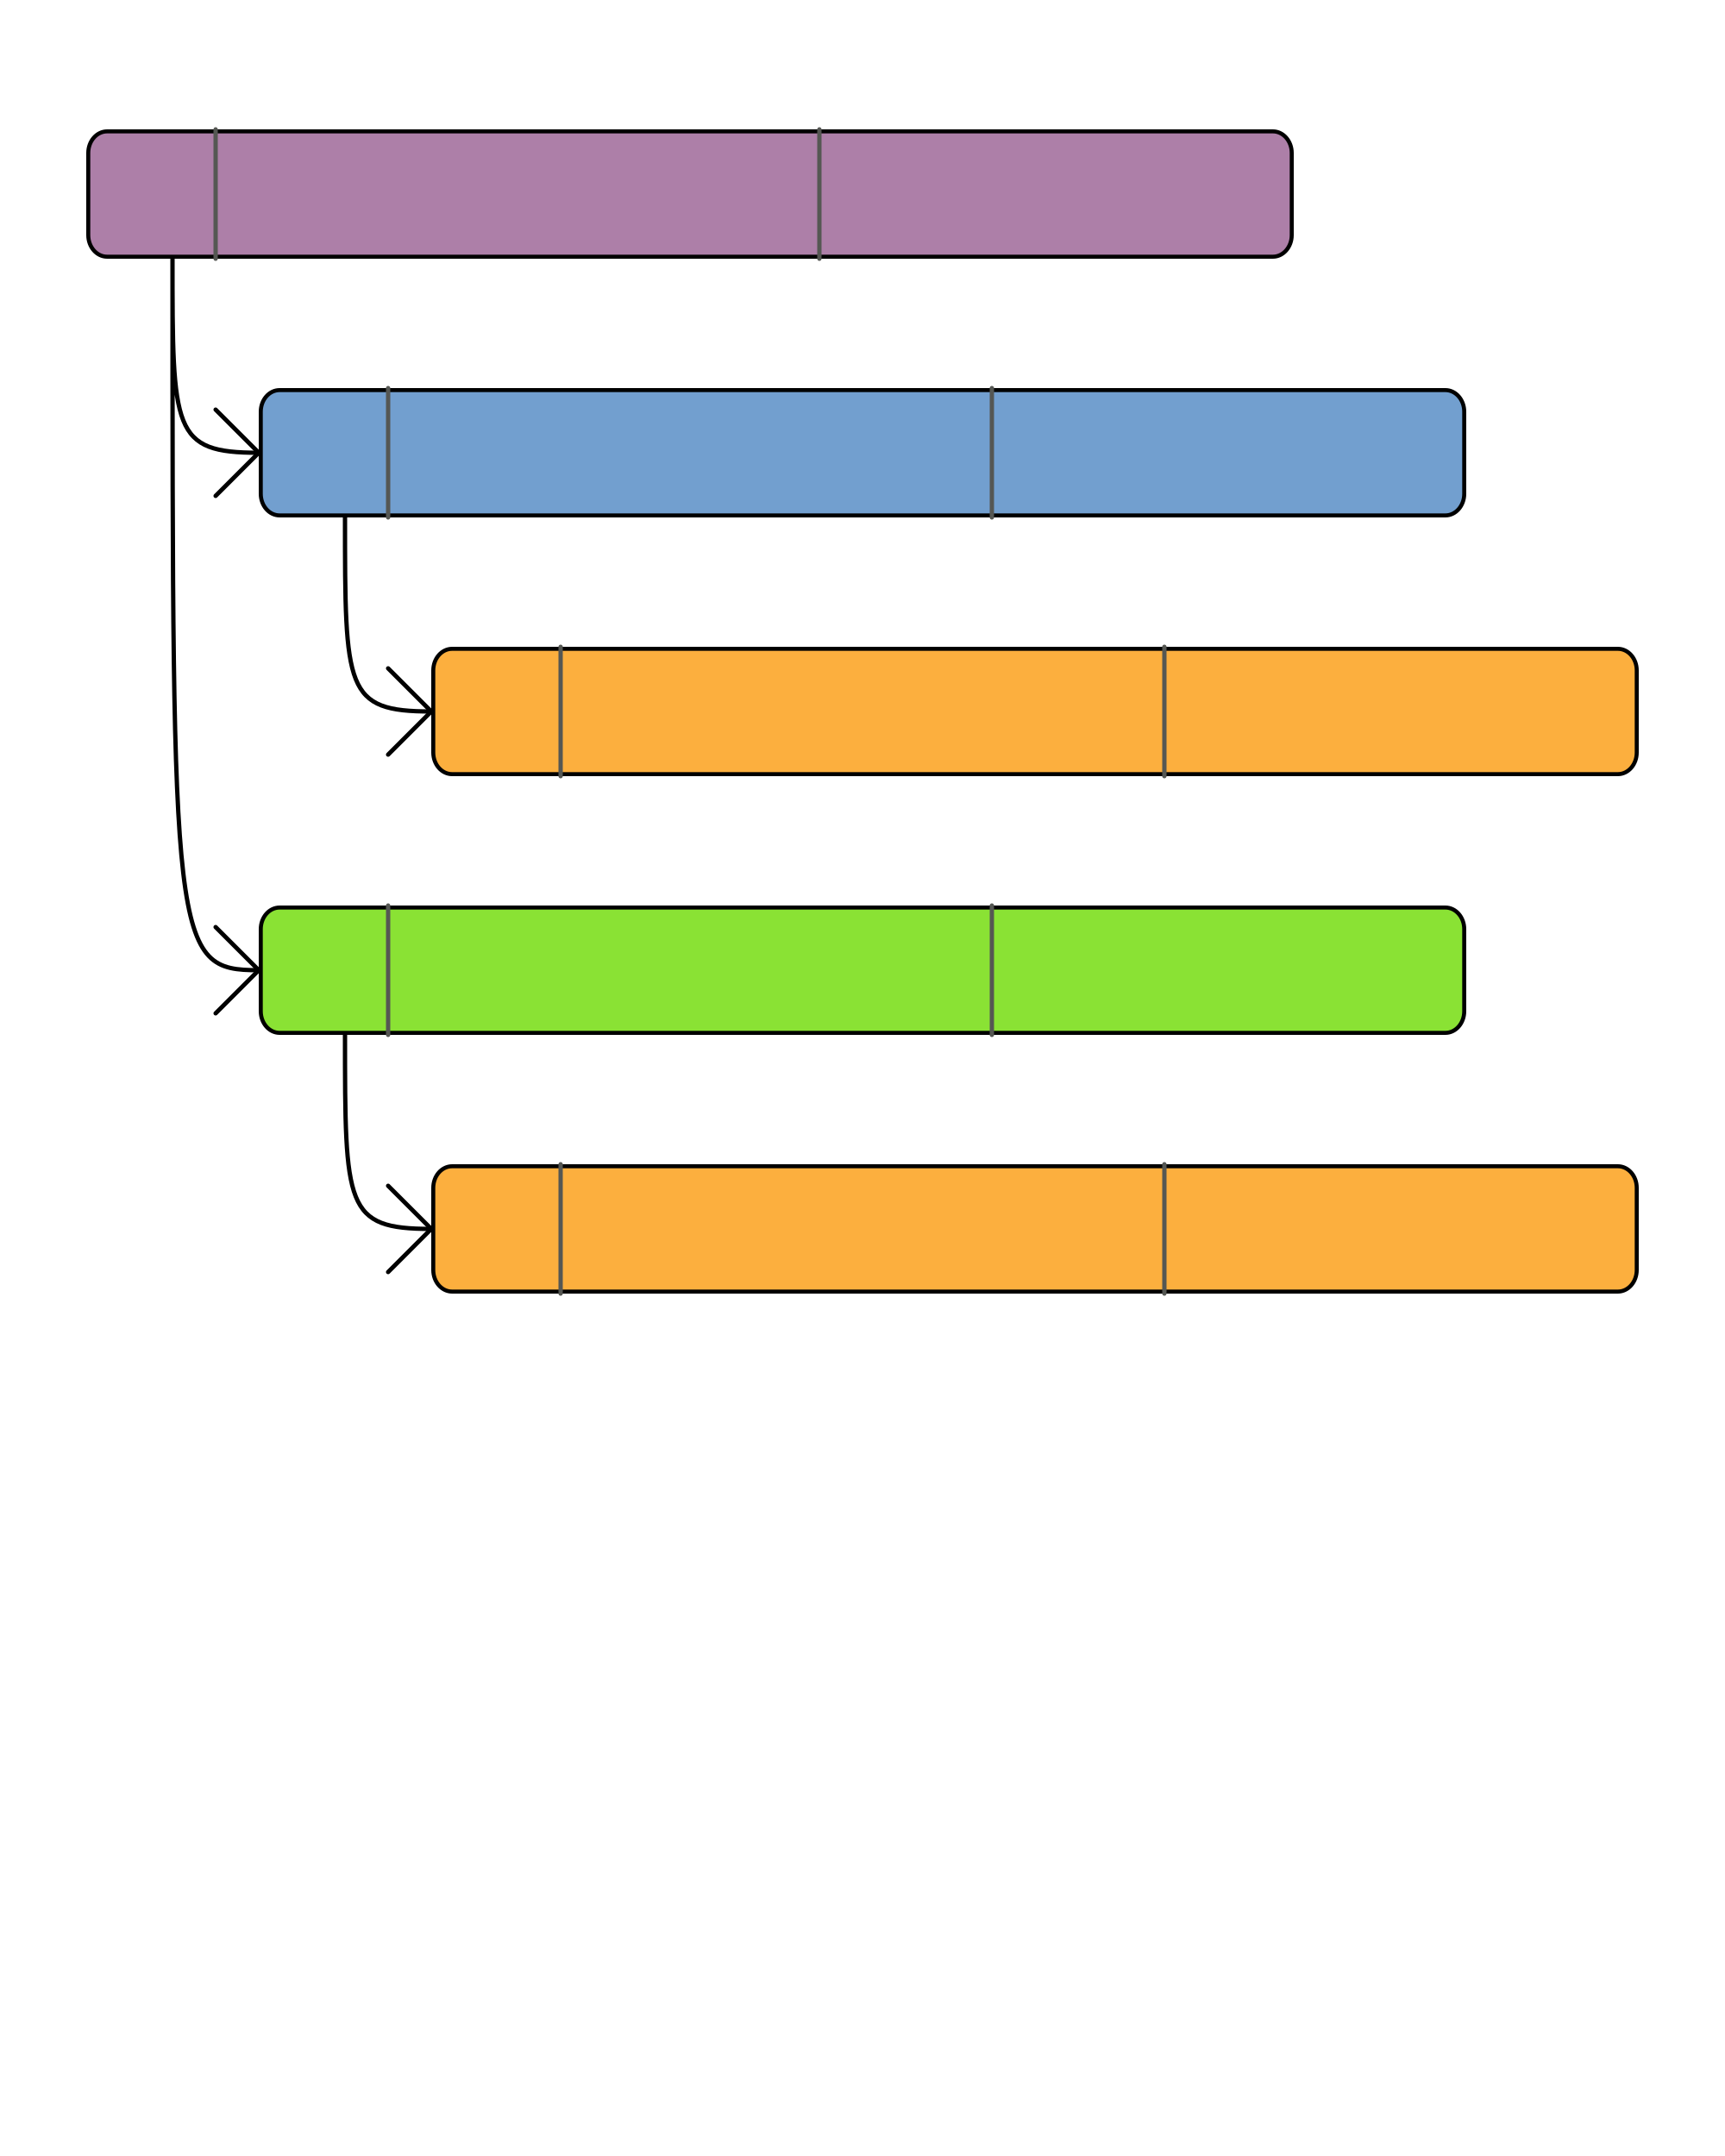
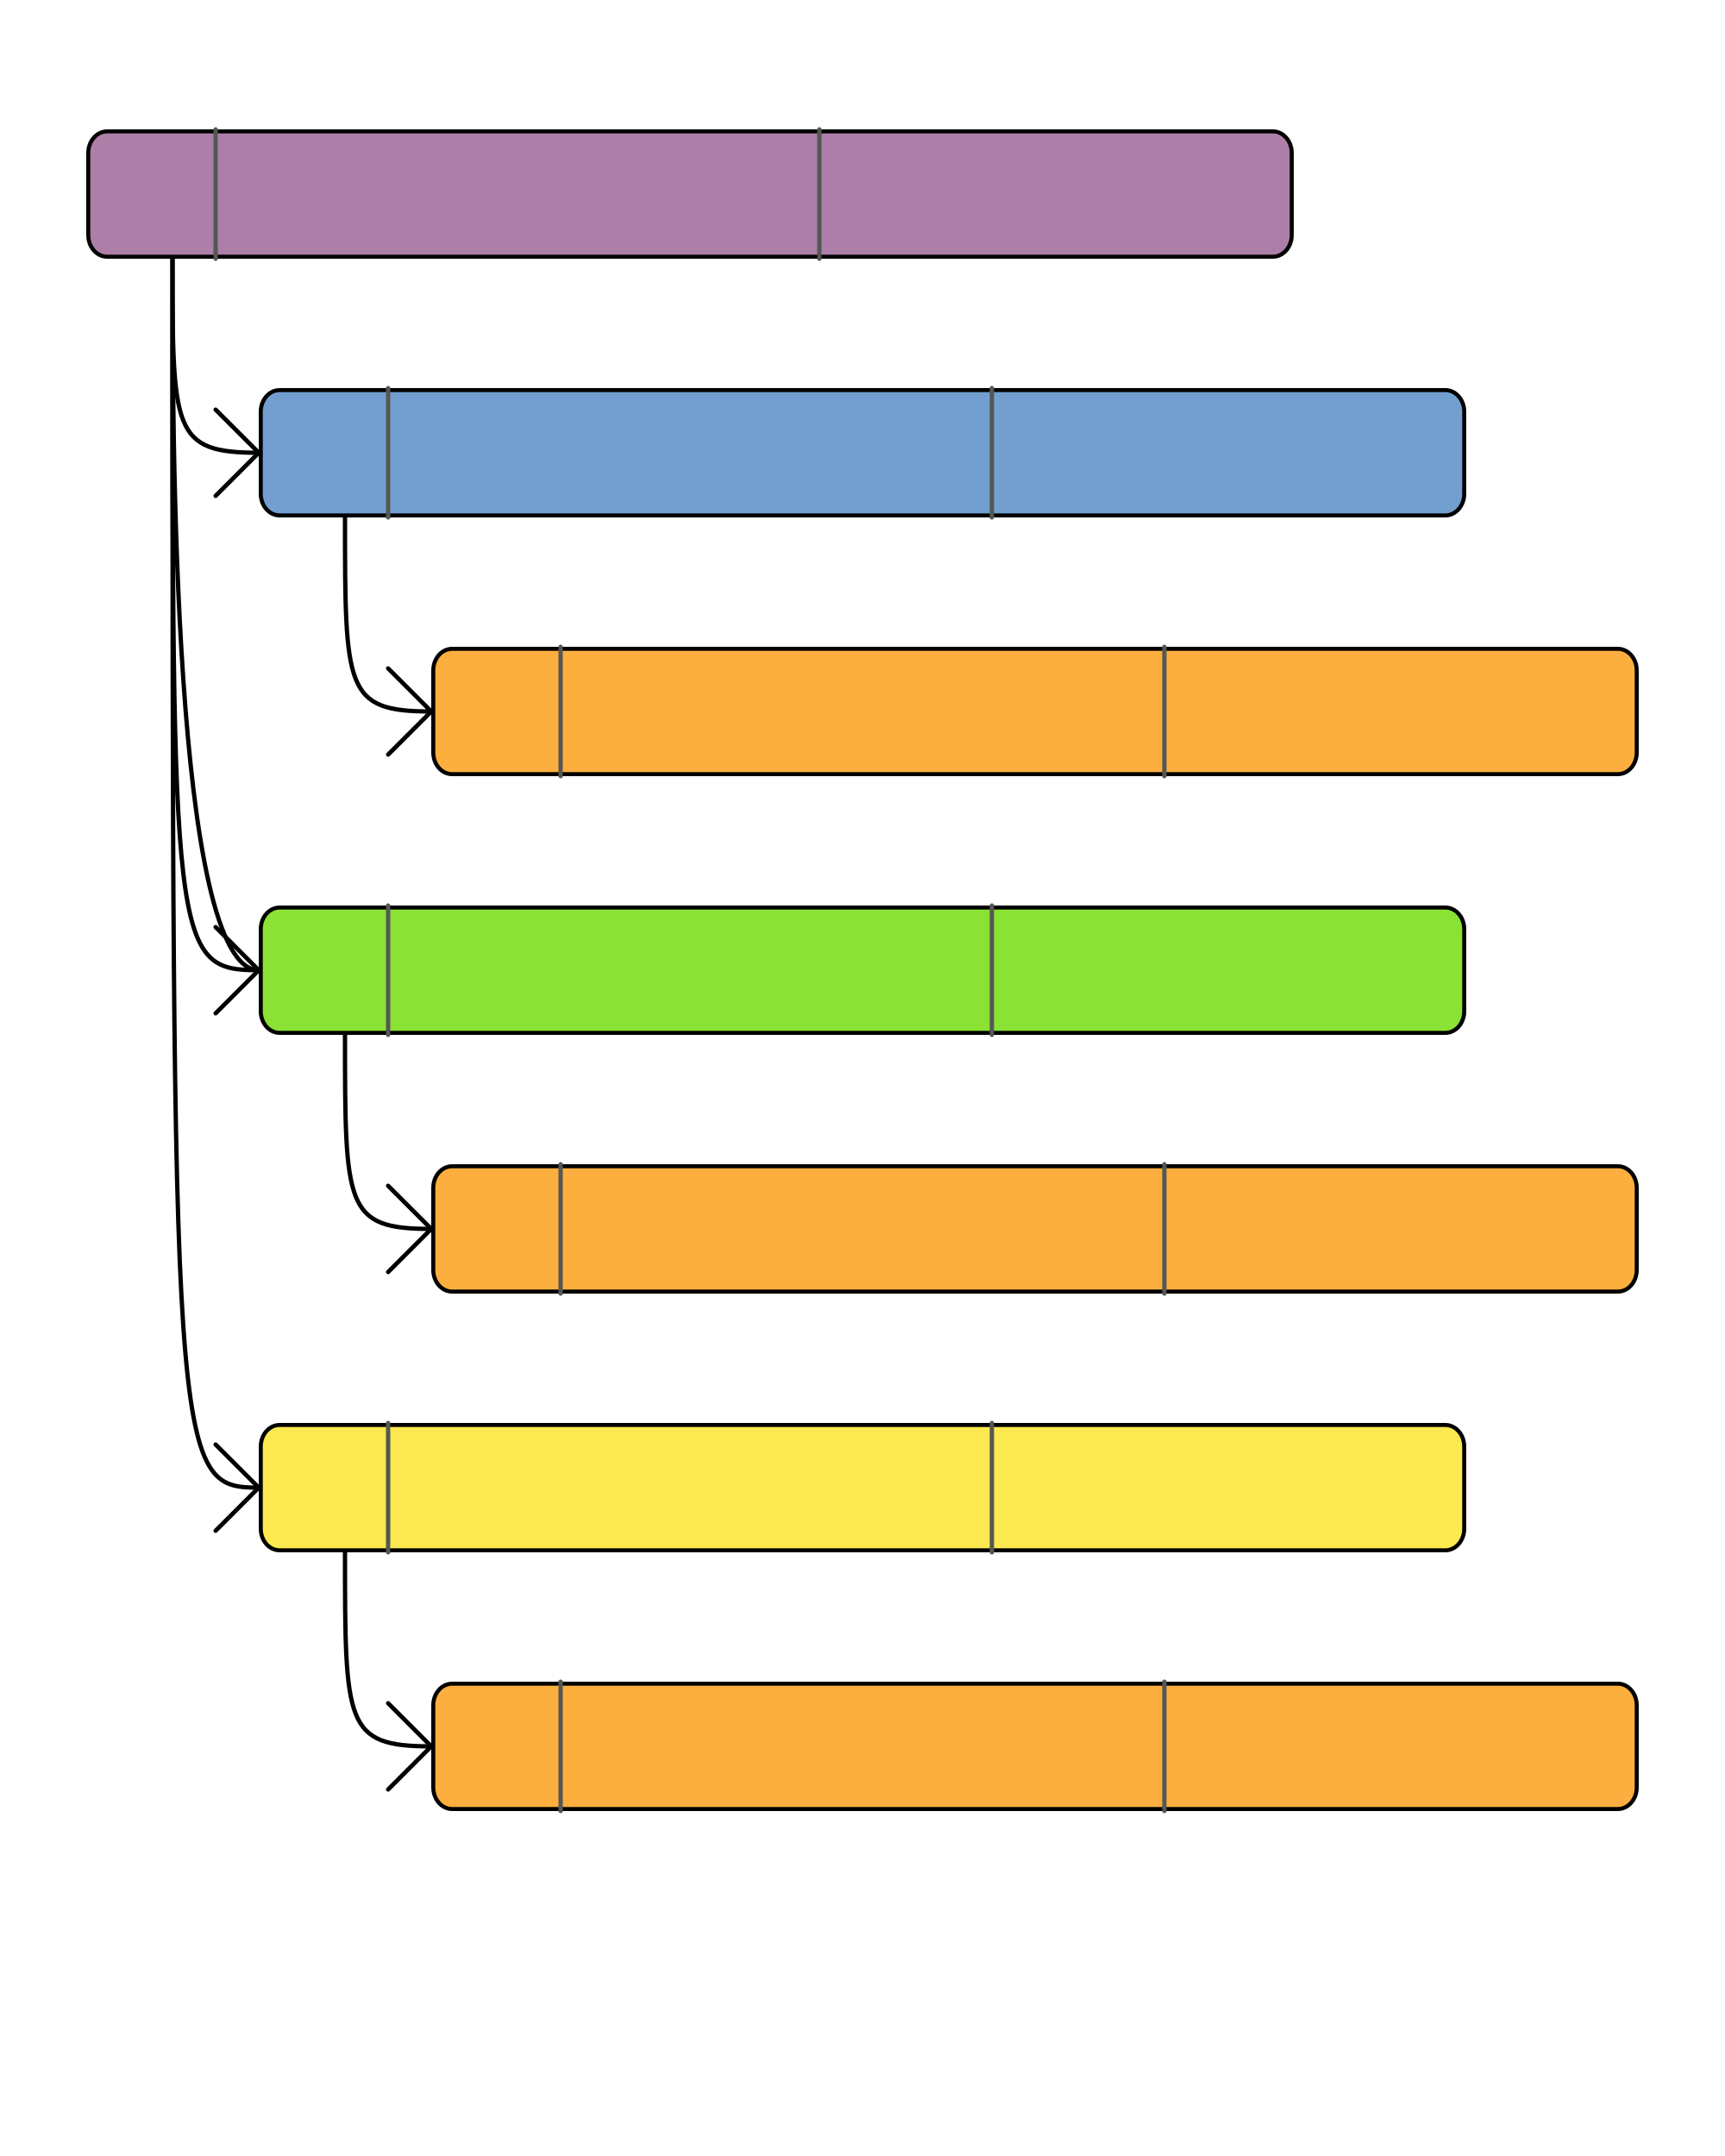
<svg xmlns="http://www.w3.org/2000/svg" width="400" height="500" id="svg2" version="1.1">
  <defs id="defs4">
    </defs>
  <g id="layer1" transform="translate(0,-552.3622)">
    <g id="g3709" transform="translate(0,20)" />
    <flowRoot xml:space="preserve" id="flowRoot4157" style="font-size:40px;font-style:normal;font-weight:normal;line-height:125%;letter-spacing:0px;word-spacing:0px;fill:#000000;fill-opacity:1;stroke:none;font-family:Sans">
      <flowRegion id="flowRegion4159">
        <rect id="rect4161" width="10.955" height="72.472" x="16.011" y="-53.933" />
      </flowRegion>
      <flowPara id="flowPara4163" />
    </flowRoot>
    <path style="fill:none;stroke:#000000;stroke-width:1px;stroke-linecap:round;stroke-linejoin:round;stroke-opacity:1" d="m 60,657.362 c -20,0 -20,-5 -20,-45 0,160 0,165 20,165" id="path4044" />
    <path style="fill:none;stroke:#000000;stroke-width:1px;stroke-linecap:round;stroke-linejoin:round;stroke-opacity:1" d="m 50,647.362 10,10 -10,10" id="path4048" />
    <path id="path4050" d="m 50,767.362 10,10 -10,10" style="fill:none;stroke:#000000;stroke-width:1px;stroke-linecap:round;stroke-linejoin:round;stroke-opacity:1" />
    <rect ry="5.011" rx="4.374" y="762.83" x="60.468" height="29.064" width="279.064" id="rect3067" style="fill:#8ae234;stroke:#000000;stroke-width:0.936;stroke-linecap:round;stroke-linejoin:round;stroke-miterlimit:4;stroke-dasharray:none" />
    <path id="path3069" d="m 90,762.362 0,30" style="fill:none;stroke:#555753;stroke-width:1px;stroke-linecap:round;stroke-linejoin:round;stroke-opacity:1" />
    <flowRoot transform="matrix(1.656899,0,0,1.656899,-310.3941,642.2086)" style="font-size:12.071px;font-style:normal;font-variant:normal;font-weight:normal;font-stretch:normal;text-align:center;line-height:125%;writing-mode:lr-tb;text-anchor:middle;fill:#000000;fill-opacity:1;stroke:none;font-family:Arial;-inkscape-font-specification:Arial" id="flowRoot3071" xml:space="preserve">
      <flowRegion id="flowRegion3073">
        <rect style="font-size:12.071px" y="72.517" x="223.547" height="18.106" width="18.106" id="rect3075" />
      </flowRegion>
      <flowPara id="flowPara3077">...</flowPara>
    </flowRoot>
    <flowRoot xml:space="preserve" id="flowRoot3079" style="font-size:12.071px;font-style:normal;font-variant:normal;font-weight:normal;font-stretch:normal;text-align:center;line-height:125%;writing-mode:lr-tb;text-anchor:middle;fill:#000000;fill-opacity:1;stroke:none;font-family:Arial;-inkscape-font-specification:Arial" transform="matrix(1.656899,0,0,1.656899,-190.3941,642.2086)">
      <flowRegion id="flowRegion3081">
        <rect id="rect3083" width="84.495" height="18.106" x="169.228" y="72.517" style="font-size:12.071px" />
      </flowRegion>
      <flowPara id="flowPara3085">b</flowPara>
    </flowRoot>
    <path style="fill:none;stroke:#555753;stroke-width:1px;stroke-linecap:round;stroke-linejoin:round;stroke-opacity:1" d="m 230,762.362 0,30" id="path3087" />
    <flowRoot transform="matrix(1.656899,0,0,1.656899,-130.394,642.2086)" style="font-size:12.071px;font-style:normal;font-variant:normal;font-weight:normal;font-stretch:normal;text-align:center;line-height:125%;writing-mode:lr-tb;text-anchor:middle;fill:#000000;fill-opacity:1;stroke:none;font-family:Arial;-inkscape-font-specification:Arial" id="flowRoot3089" xml:space="preserve">
      <flowRegion id="flowRegion3091">
        <rect style="font-size:12.071px" y="72.517" x="217.511" height="18.106" width="66.389" id="rect3093" />
      </flowRegion>
      <flowPara id="flowPara3095">1.0.0</flowPara>
    </flowRoot>
    <rect style="fill:#fcaf3e;stroke:#000000;stroke-width:0.936;stroke-linecap:round;stroke-linejoin:round;stroke-miterlimit:4;stroke-dasharray:none" id="rect3099" width="279.064" height="29.064" x="100.468" y="822.83" rx="4.374" ry="5.011" />
    <path style="fill:none;stroke:#555753;stroke-width:1px;stroke-linecap:round;stroke-linejoin:round;stroke-opacity:1" d="m 130,822.362 0,30" id="path3101" />
    <flowRoot xml:space="preserve" id="flowRoot3103" style="font-size:12.071px;font-style:normal;font-variant:normal;font-weight:normal;font-stretch:normal;text-align:center;line-height:125%;writing-mode:lr-tb;text-anchor:middle;fill:#000000;fill-opacity:1;stroke:none;font-family:Arial;-inkscape-font-specification:Arial" transform="matrix(1.656899,0,0,1.656899,-270.3941,702.2086)">
      <flowRegion id="flowRegion3105">
        <rect id="rect3107" width="18.106" height="18.106" x="223.547" y="72.517" style="font-size:12.071px" />
      </flowRegion>
      <flowPara id="flowPara3109">...</flowPara>
    </flowRoot>
    <flowRoot transform="matrix(1.656899,0,0,1.656899,-150.3941,702.2086)" style="font-size:12.071px;font-style:normal;font-variant:normal;font-weight:normal;font-stretch:normal;text-align:center;line-height:125%;writing-mode:lr-tb;text-anchor:middle;fill:#000000;fill-opacity:1;stroke:none;font-family:Arial;-inkscape-font-specification:Arial" id="flowRoot3111" xml:space="preserve">
      <flowRegion id="flowRegion3113">
        <rect style="font-size:12.071px" y="72.517" x="169.228" height="18.106" width="84.495" id="rect3115" />
      </flowRegion>
      <flowPara id="flowPara3117">drools-core</flowPara>
    </flowRoot>
    <path id="path3119" d="m 270,822.362 0,30" style="fill:none;stroke:#555753;stroke-width:1px;stroke-linecap:round;stroke-linejoin:round;stroke-opacity:1" />
    <flowRoot xml:space="preserve" id="flowRoot3121" style="font-size:12.071px;font-style:normal;font-variant:normal;font-weight:normal;font-stretch:normal;text-align:center;line-height:125%;writing-mode:lr-tb;text-anchor:middle;fill:#000000;fill-opacity:1;stroke:none;font-family:Arial;-inkscape-font-specification:Arial" transform="matrix(1.656899,0,0,1.656899,-90.39405,702.2086)">
      <flowRegion id="flowRegion3123">
        <rect id="rect3125" width="66.389" height="18.106" x="217.511" y="72.517" style="font-size:12.071px" />
      </flowRegion>
-       <flowPara id="flowPara3127">5.4.0.Final</flowPara>
+       <flowPara id="flowPara3127">5.2.0.M2</flowPara>
    </flowRoot>
    <rect style="fill:#729fcf;stroke:#000000;stroke-width:0.936;stroke-linecap:round;stroke-linejoin:round;stroke-miterlimit:4;stroke-dasharray:none" id="rect3129" width="279.064" height="29.064" x="60.468" y="642.83" rx="4.374" ry="5.011" />
    <path style="fill:none;stroke:#555753;stroke-width:1px;stroke-linecap:round;stroke-linejoin:round;stroke-opacity:1" d="m 90,642.362 0,30" id="path3131" />
    <flowRoot xml:space="preserve" id="flowRoot3133" style="font-size:12.071px;font-style:normal;font-variant:normal;font-weight:normal;font-stretch:normal;text-align:center;line-height:125%;writing-mode:lr-tb;text-anchor:middle;fill:#000000;fill-opacity:1;stroke:none;font-family:Arial;-inkscape-font-specification:Arial" transform="matrix(1.656899,0,0,1.656899,-310.3941,522.2086)">
      <flowRegion id="flowRegion3135">
        <rect id="rect3137" width="18.106" height="18.106" x="223.547" y="72.517" style="font-size:12.071px" />
      </flowRegion>
      <flowPara id="flowPara3139">...</flowPara>
    </flowRoot>
    <flowRoot transform="matrix(1.656899,0,0,1.656899,-190.3941,522.2086)" style="font-size:12.071px;font-style:normal;font-variant:normal;font-weight:normal;font-stretch:normal;text-align:center;line-height:125%;writing-mode:lr-tb;text-anchor:middle;fill:#000000;fill-opacity:1;stroke:none;font-family:Arial;-inkscape-font-specification:Arial" id="flowRoot3141" xml:space="preserve">
      <flowRegion id="flowRegion3143">
        <rect style="font-size:12.071px" y="72.517" x="169.228" height="18.106" width="84.495" id="rect3145" />
      </flowRegion>
      <flowPara id="flowPara3147">a</flowPara>
    </flowRoot>
    <path id="path3149" d="m 230,642.362 0,30" style="fill:none;stroke:#555753;stroke-width:1px;stroke-linecap:round;stroke-linejoin:round;stroke-opacity:1" />
    <flowRoot xml:space="preserve" id="flowRoot3151" style="font-size:12.071px;font-style:normal;font-variant:normal;font-weight:normal;font-stretch:normal;text-align:center;line-height:125%;writing-mode:lr-tb;text-anchor:middle;fill:#000000;fill-opacity:1;stroke:none;font-family:Arial;-inkscape-font-specification:Arial" transform="matrix(1.656899,0,0,1.656899,-130.394,522.2086)">
      <flowRegion id="flowRegion3153">
        <rect id="rect3155" width="66.389" height="18.106" x="217.511" y="72.517" style="font-size:12.071px" />
      </flowRegion>
      <flowPara id="flowPara3157">1.0.0</flowPara>
    </flowRoot>
    <rect ry="5.011" rx="4.374" y="702.83" x="100.468" height="29.064" width="279.064" id="rect3159" style="fill:#fcaf3e;stroke:#000000;stroke-width:0.936;stroke-linecap:round;stroke-linejoin:round;stroke-miterlimit:4;stroke-dasharray:none" />
    <path id="path3161" d="m 130,702.362 0,30" style="fill:none;stroke:#555753;stroke-width:1px;stroke-linecap:round;stroke-linejoin:round;stroke-opacity:1" />
    <flowRoot transform="matrix(1.656899,0,0,1.656899,-270.3941,582.2086)" style="font-size:12.071px;font-style:normal;font-variant:normal;font-weight:normal;font-stretch:normal;text-align:center;line-height:125%;writing-mode:lr-tb;text-anchor:middle;fill:#000000;fill-opacity:1;stroke:none;font-family:Arial;-inkscape-font-specification:Arial" id="flowRoot3163" xml:space="preserve">
      <flowRegion id="flowRegion3165">
        <rect style="font-size:12.071px" y="72.517" x="223.547" height="18.106" width="18.106" id="rect3167" />
      </flowRegion>
      <flowPara id="flowPara3169">...</flowPara>
    </flowRoot>
    <flowRoot xml:space="preserve" id="flowRoot3171" style="font-size:12.071px;font-style:normal;font-variant:normal;font-weight:normal;font-stretch:normal;text-align:center;line-height:125%;writing-mode:lr-tb;text-anchor:middle;fill:#000000;fill-opacity:1;stroke:none;font-family:Arial;-inkscape-font-specification:Arial" transform="matrix(1.656899,0,0,1.656899,-150.3941,582.2086)">
      <flowRegion id="flowRegion3173">
        <rect id="rect3175" width="84.495" height="18.106" x="169.228" y="72.517" style="font-size:12.071px" />
      </flowRegion>
      <flowPara id="flowPara3177">drools-core</flowPara>
    </flowRoot>
    <path style="fill:none;stroke:#555753;stroke-width:1px;stroke-linecap:round;stroke-linejoin:round;stroke-opacity:1" d="m 270,702.362 0,30" id="path3179" />
    <flowRoot transform="matrix(1.656899,0,0,1.656899,-90.39405,582.2086)" style="font-size:12.071px;font-style:normal;font-variant:normal;font-weight:normal;font-stretch:normal;text-align:center;line-height:125%;writing-mode:lr-tb;text-anchor:middle;fill:#000000;fill-opacity:1;stroke:none;font-family:Arial;-inkscape-font-specification:Arial" id="flowRoot3181" xml:space="preserve">
      <flowRegion id="flowRegion3183">
        <rect style="font-size:12.071px" y="72.517" x="217.511" height="18.106" width="66.389" id="rect3185" />
      </flowRegion>
-       <flowPara id="flowPara3187">5.2.0.Final</flowPara>
+       <flowPara id="flowPara3187">5.2.0.CR1</flowPara>
    </flowRoot>
    <path id="path3189" d="m 100,717.362 c -20,0 -20,-5 -20,-45" style="fill:none;stroke:#000000;stroke-width:1px;stroke-linecap:round;stroke-linejoin:round;stroke-opacity:1" />
    <path id="path3191" d="m 90,707.362 10,10 -10,10" style="fill:none;stroke:#000000;stroke-width:1px;stroke-linecap:round;stroke-linejoin:round;stroke-opacity:1" />
    <path style="fill:none;stroke:#000000;stroke-width:1px;stroke-linecap:round;stroke-linejoin:round;stroke-opacity:1" d="m 100,837.362 c -20,0 -20,-5 -20,-45" id="path3195" />
    <path style="fill:none;stroke:#000000;stroke-width:1px;stroke-linecap:round;stroke-linejoin:round;stroke-opacity:1" d="m 90,827.362 10,10 -10,10" id="path3197" />
    <rect ry="5.011" rx="4.374" y="582.83" x="20.468" height="29.064" width="279.064" id="rect3199" style="fill:#ad7fa8;stroke:#000000;stroke-width:0.936;stroke-linecap:round;stroke-linejoin:round;stroke-miterlimit:4;stroke-dasharray:none" />
    <path id="path3201" d="m 50,582.362 0,30" style="fill:none;stroke:#555753;stroke-width:1px;stroke-linecap:round;stroke-linejoin:round;stroke-opacity:1" />
    <flowRoot transform="matrix(1.656899,0,0,1.656899,-350.3941,462.2086)" style="font-size:12.071px;font-style:normal;font-variant:normal;font-weight:normal;font-stretch:normal;text-align:center;line-height:125%;writing-mode:lr-tb;text-anchor:middle;fill:#000000;fill-opacity:1;stroke:none;font-family:Arial;-inkscape-font-specification:Arial" id="flowRoot3203" xml:space="preserve">
      <flowRegion id="flowRegion3205">
        <rect style="font-size:12.071px" y="72.517" x="223.547" height="18.106" width="18.106" id="rect3207" />
      </flowRegion>
      <flowPara id="flowPara3209">...</flowPara>
    </flowRoot>
    <flowRoot xml:space="preserve" id="flowRoot3211" style="font-size:12.071px;font-style:normal;font-variant:normal;font-weight:normal;font-stretch:normal;text-align:center;line-height:125%;writing-mode:lr-tb;text-anchor:middle;fill:#000000;fill-opacity:1;stroke:none;font-family:Arial;-inkscape-font-specification:Arial" transform="matrix(1.656899,0,0,1.656899,-230.3941,462.2086)">
      <flowRegion id="flowRegion3213">
        <rect id="rect3215" width="84.495" height="18.106" x="169.228" y="72.517" style="font-size:12.071px" />
      </flowRegion>
      <flowPara id="flowPara3217">myproject</flowPara>
    </flowRoot>
    <path style="fill:none;stroke:#555753;stroke-width:1px;stroke-linecap:round;stroke-linejoin:round;stroke-opacity:1" d="m 190,582.362 0,30" id="path3219" />
    <flowRoot transform="matrix(1.656899,0,0,1.656899,-170.394,462.2086)" style="font-size:12.071px;font-style:normal;font-variant:normal;font-weight:normal;font-stretch:normal;text-align:center;line-height:125%;writing-mode:lr-tb;text-anchor:middle;fill:#000000;fill-opacity:1;stroke:none;font-family:Arial;-inkscape-font-specification:Arial" id="flowRoot3221" xml:space="preserve">
      <flowRegion id="flowRegion3223">
        <rect style="font-size:12.071px" y="72.517" x="217.511" height="18.106" width="66.389" id="rect3225" />
      </flowRegion>
      <flowPara id="flowPara3227">1.0.0</flowPara>
    </flowRoot>
+     <path id="path3102" d="m 60,777.362 c -20,0 -20,-125 -20,-165 0,280 0,285 20,285" style="fill:none;stroke:#000000;stroke-width:1px;stroke-linecap:round;stroke-linejoin:round;stroke-opacity:1" />
+     <path style="fill:none;stroke:#000000;stroke-width:1px;stroke-linecap:round;stroke-linejoin:round;stroke-opacity:1" d="m 50,887.362 10,10 -10,10" id="path3104" />
+     <rect style="fill:#fce94f;stroke:#000000;stroke-width:0.936;stroke-linecap:round;stroke-linejoin:round;stroke-miterlimit:4;stroke-dasharray:none" id="rect3106" width="279.064" height="29.064" x="60.468" y="882.83" rx="4.374" ry="5.011" />
+     <path style="fill:none;stroke:#555753;stroke-width:1px;stroke-linecap:round;stroke-linejoin:round;stroke-opacity:1" d="m 90,882.362 0,30" id="path3108" />
+     <flowRoot xml:space="preserve" id="flowRoot3110" style="font-size:12.071px;font-style:normal;font-variant:normal;font-weight:normal;font-stretch:normal;text-align:center;line-height:125%;writing-mode:lr-tb;text-anchor:middle;fill:#000000;fill-opacity:1;stroke:none;font-family:Arial;-inkscape-font-specification:Arial" transform="matrix(1.656899,0,0,1.656899,-310.3941,762.2086)">
+       <flowRegion id="flowRegion3112">
+         <rect id="rect3114" width="18.106" height="18.106" x="223.547" y="72.517" style="font-size:12.071px" />
+       </flowRegion>
+       <flowPara id="flowPara3116">...</flowPara>
+     </flowRoot>
+     <flowRoot transform="matrix(1.656899,0,0,1.656899,-190.3941,762.2086)" style="font-size:12.071px;font-style:normal;font-variant:normal;font-weight:normal;font-stretch:normal;text-align:center;line-height:125%;writing-mode:lr-tb;text-anchor:middle;fill:#000000;fill-opacity:1;stroke:none;font-family:Arial;-inkscape-font-specification:Arial" id="flowRoot3118" xml:space="preserve">
+       <flowRegion id="flowRegion3120">
+         <rect style="font-size:12.071px" y="72.517" x="169.228" height="18.106" width="84.495" id="rect3122" />
+       </flowRegion>
+       <flowPara id="flowPara3124">c</flowPara>
+     </flowRoot>
+     <path id="path3126" d="m 230,882.362 0,30" style="fill:none;stroke:#555753;stroke-width:1px;stroke-linecap:round;stroke-linejoin:round;stroke-opacity:1" />
+     <flowRoot xml:space="preserve" id="flowRoot3128" style="font-size:12.071px;font-style:normal;font-variant:normal;font-weight:normal;font-stretch:normal;text-align:center;line-height:125%;writing-mode:lr-tb;text-anchor:middle;fill:#000000;fill-opacity:1;stroke:none;font-family:Arial;-inkscape-font-specification:Arial" transform="matrix(1.656899,0,0,1.656899,-130.394,762.2086)">
+       <flowRegion id="flowRegion3130">
+         <rect id="rect3132" width="66.389" height="18.106" x="217.511" y="72.517" style="font-size:12.071px" />
+       </flowRegion>
+       <flowPara id="flowPara3134">1.0.0</flowPara>
+     </flowRoot>
+     <rect ry="5.011" rx="4.374" y="942.83" x="100.468" height="29.064" width="279.064" id="rect3136" style="fill:#fcaf3e;stroke:#000000;stroke-width:0.936;stroke-linecap:round;stroke-linejoin:round;stroke-miterlimit:4;stroke-dasharray:none" />
+     <path id="path3138" d="m 130,942.362 0,30" style="fill:none;stroke:#555753;stroke-width:1px;stroke-linecap:round;stroke-linejoin:round;stroke-opacity:1" />
+     <flowRoot transform="matrix(1.656899,0,0,1.656899,-270.3941,822.2086)" style="font-size:12.071px;font-style:normal;font-variant:normal;font-weight:normal;font-stretch:normal;text-align:center;line-height:125%;writing-mode:lr-tb;text-anchor:middle;fill:#000000;fill-opacity:1;stroke:none;font-family:Arial;-inkscape-font-specification:Arial" id="flowRoot3140" xml:space="preserve">
+       <flowRegion id="flowRegion3142">
+         <rect style="font-size:12.071px" y="72.517" x="223.547" height="18.106" width="18.106" id="rect3144" />
+       </flowRegion>
+       <flowPara id="flowPara3146">...</flowPara>
+     </flowRoot>
+     <flowRoot xml:space="preserve" id="flowRoot3148" style="font-size:12.071px;font-style:normal;font-variant:normal;font-weight:normal;font-stretch:normal;text-align:center;line-height:125%;writing-mode:lr-tb;text-anchor:middle;fill:#000000;fill-opacity:1;stroke:none;font-family:Arial;-inkscape-font-specification:Arial" transform="matrix(1.656899,0,0,1.656899,-150.3941,822.2086)">
+       <flowRegion id="flowRegion3150">
+         <rect id="rect3152" width="84.495" height="18.106" x="169.228" y="72.517" style="font-size:12.071px" />
+       </flowRegion>
+       <flowPara id="flowPara3154">drools-core</flowPara>
+     </flowRoot>
+     <path style="fill:none;stroke:#555753;stroke-width:1px;stroke-linecap:round;stroke-linejoin:round;stroke-opacity:1" d="m 270,942.362 0,30" id="path3156" />
+     <flowRoot transform="matrix(1.656899,0,0,1.656899,-90.39405,822.2086)" style="font-size:12.071px;font-style:normal;font-variant:normal;font-weight:normal;font-stretch:normal;text-align:center;line-height:125%;writing-mode:lr-tb;text-anchor:middle;fill:#000000;fill-opacity:1;stroke:none;font-family:Arial;-inkscape-font-specification:Arial" id="flowRoot3158" xml:space="preserve">
+       <flowRegion id="flowRegion3160">
+         <rect style="font-size:12.071px" y="72.517" x="217.511" height="18.106" width="66.389" id="rect3162" />
+       </flowRegion>
+       <flowPara id="flowPara3164">5.2.0.Final</flowPara>
+     </flowRoot>
+     <path id="path3166" d="m 100,957.362 c -20,0 -20,-5 -20,-45" style="fill:none;stroke:#000000;stroke-width:1px;stroke-linecap:round;stroke-linejoin:round;stroke-opacity:1" />
+     <path id="path3168" d="m 90,947.362 10,10 -10,10" style="fill:none;stroke:#000000;stroke-width:1px;stroke-linecap:round;stroke-linejoin:round;stroke-opacity:1" />
  </g>
</svg>
